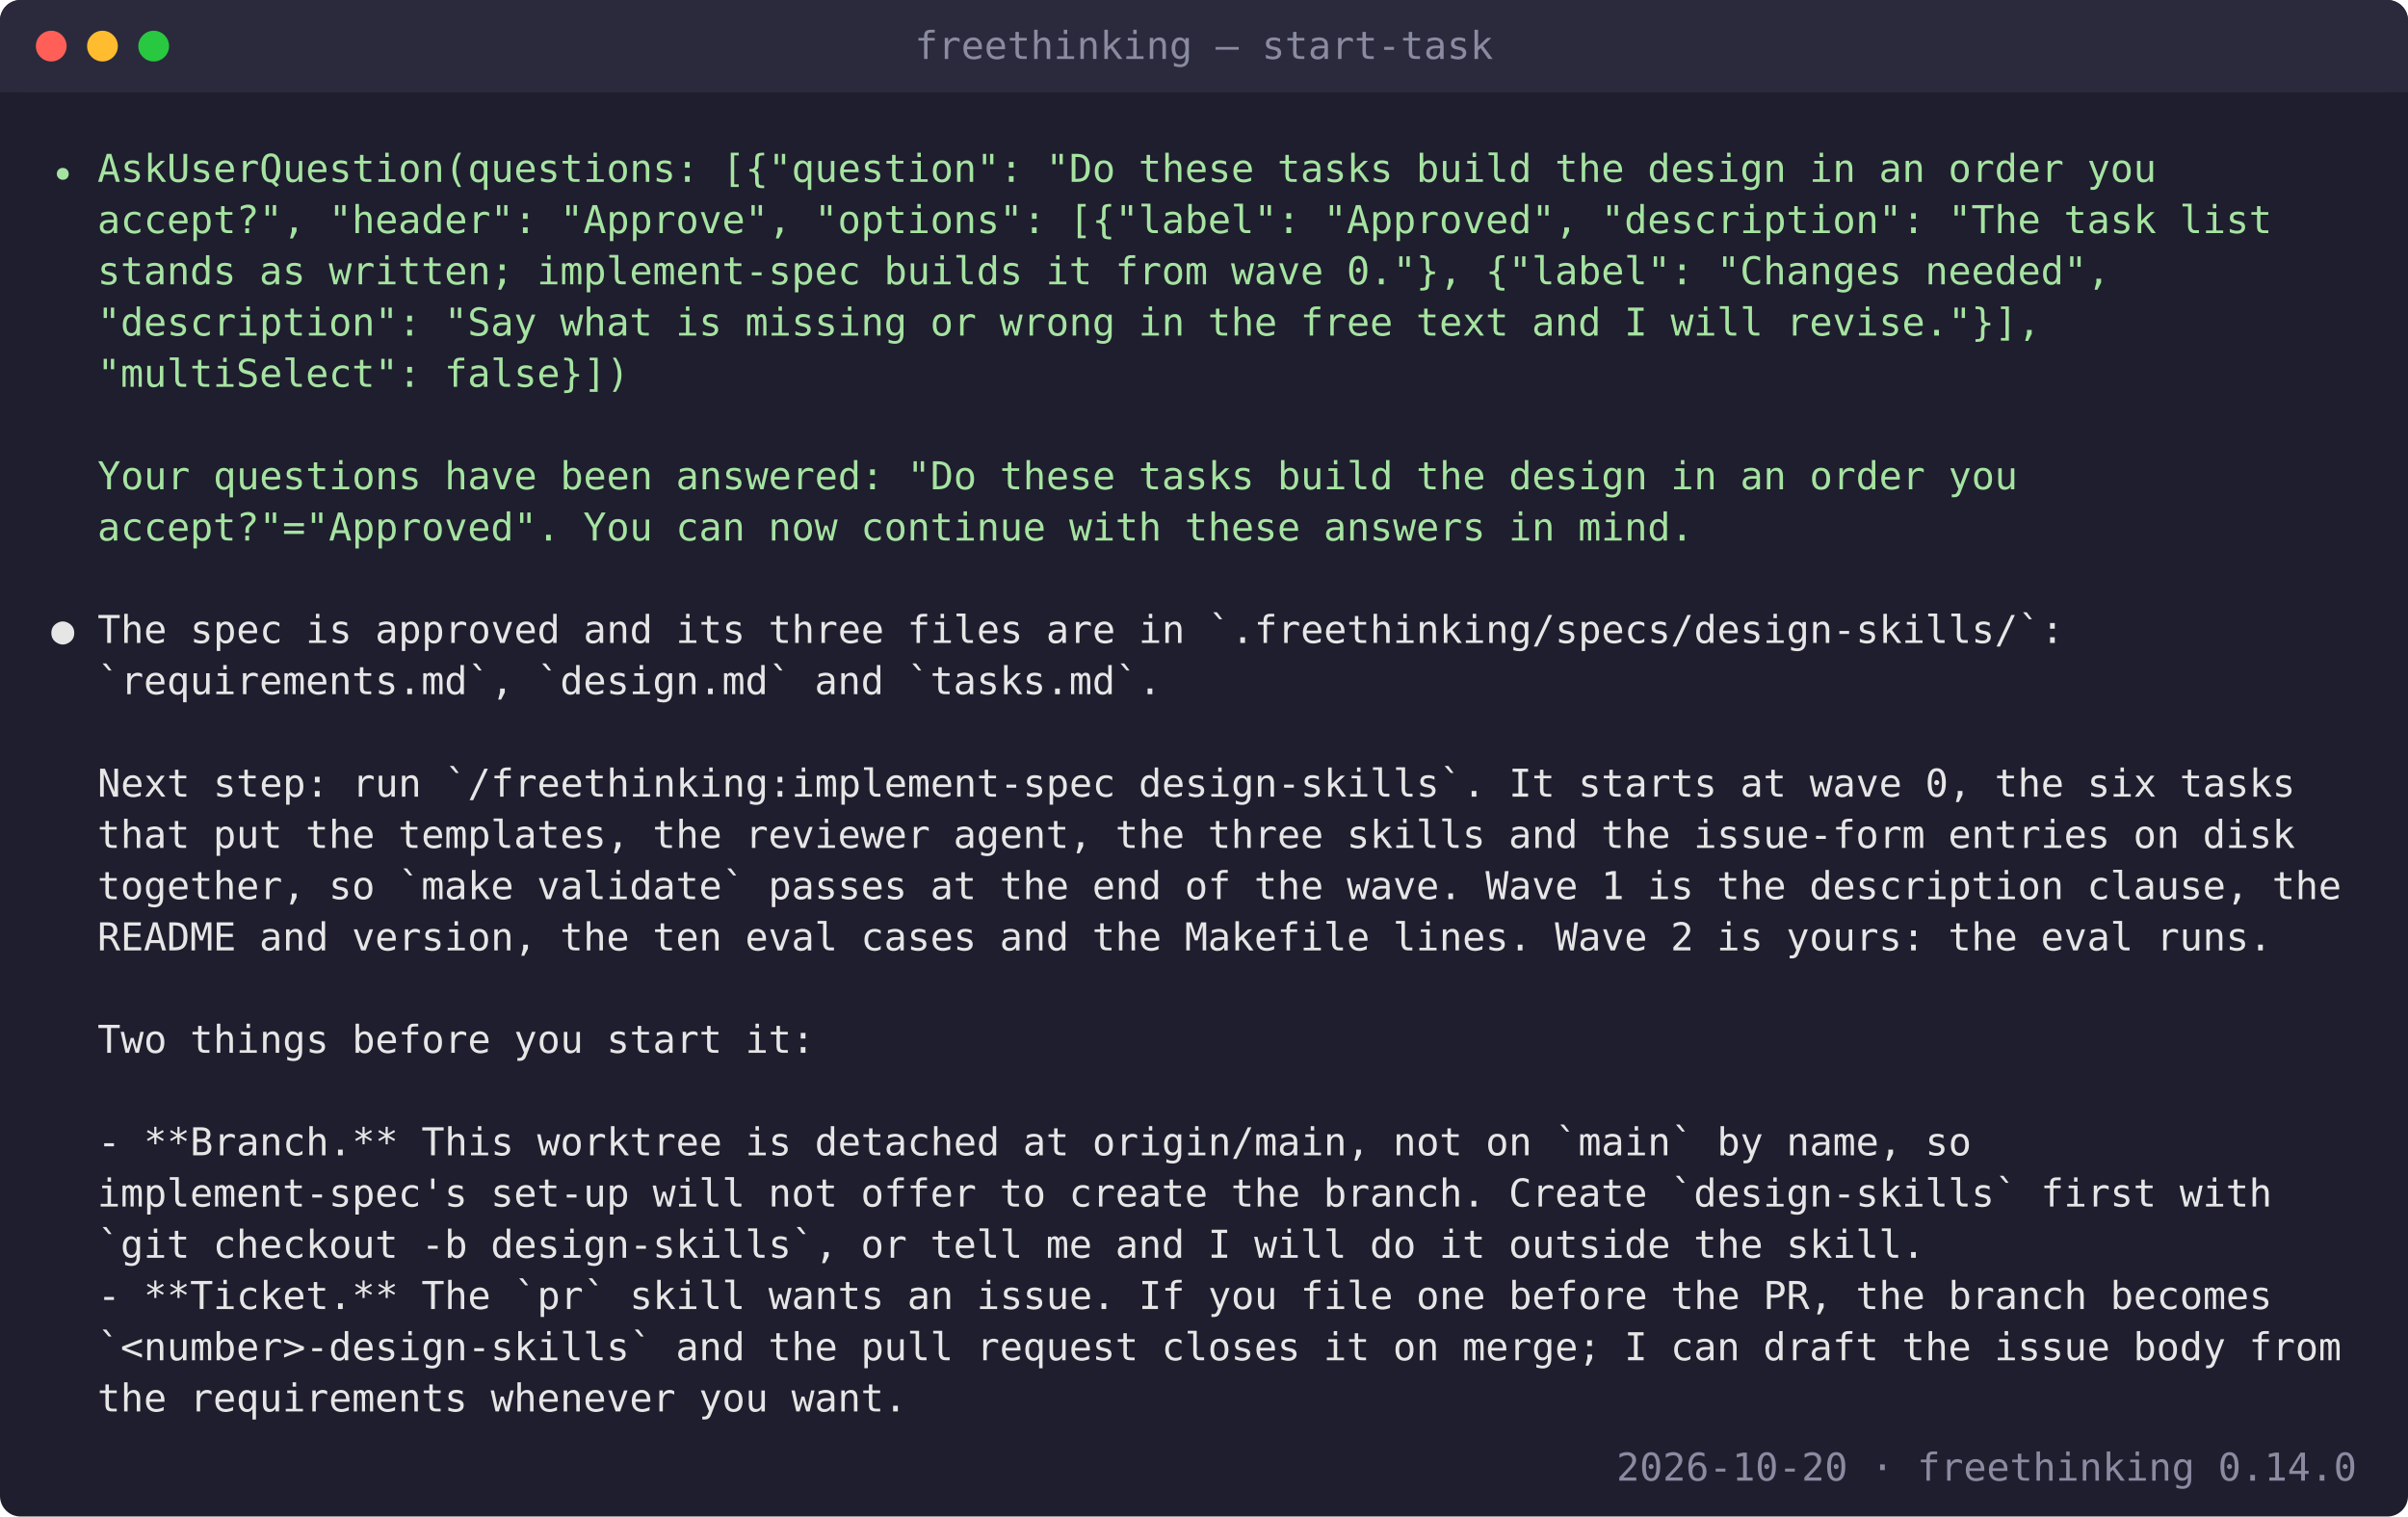
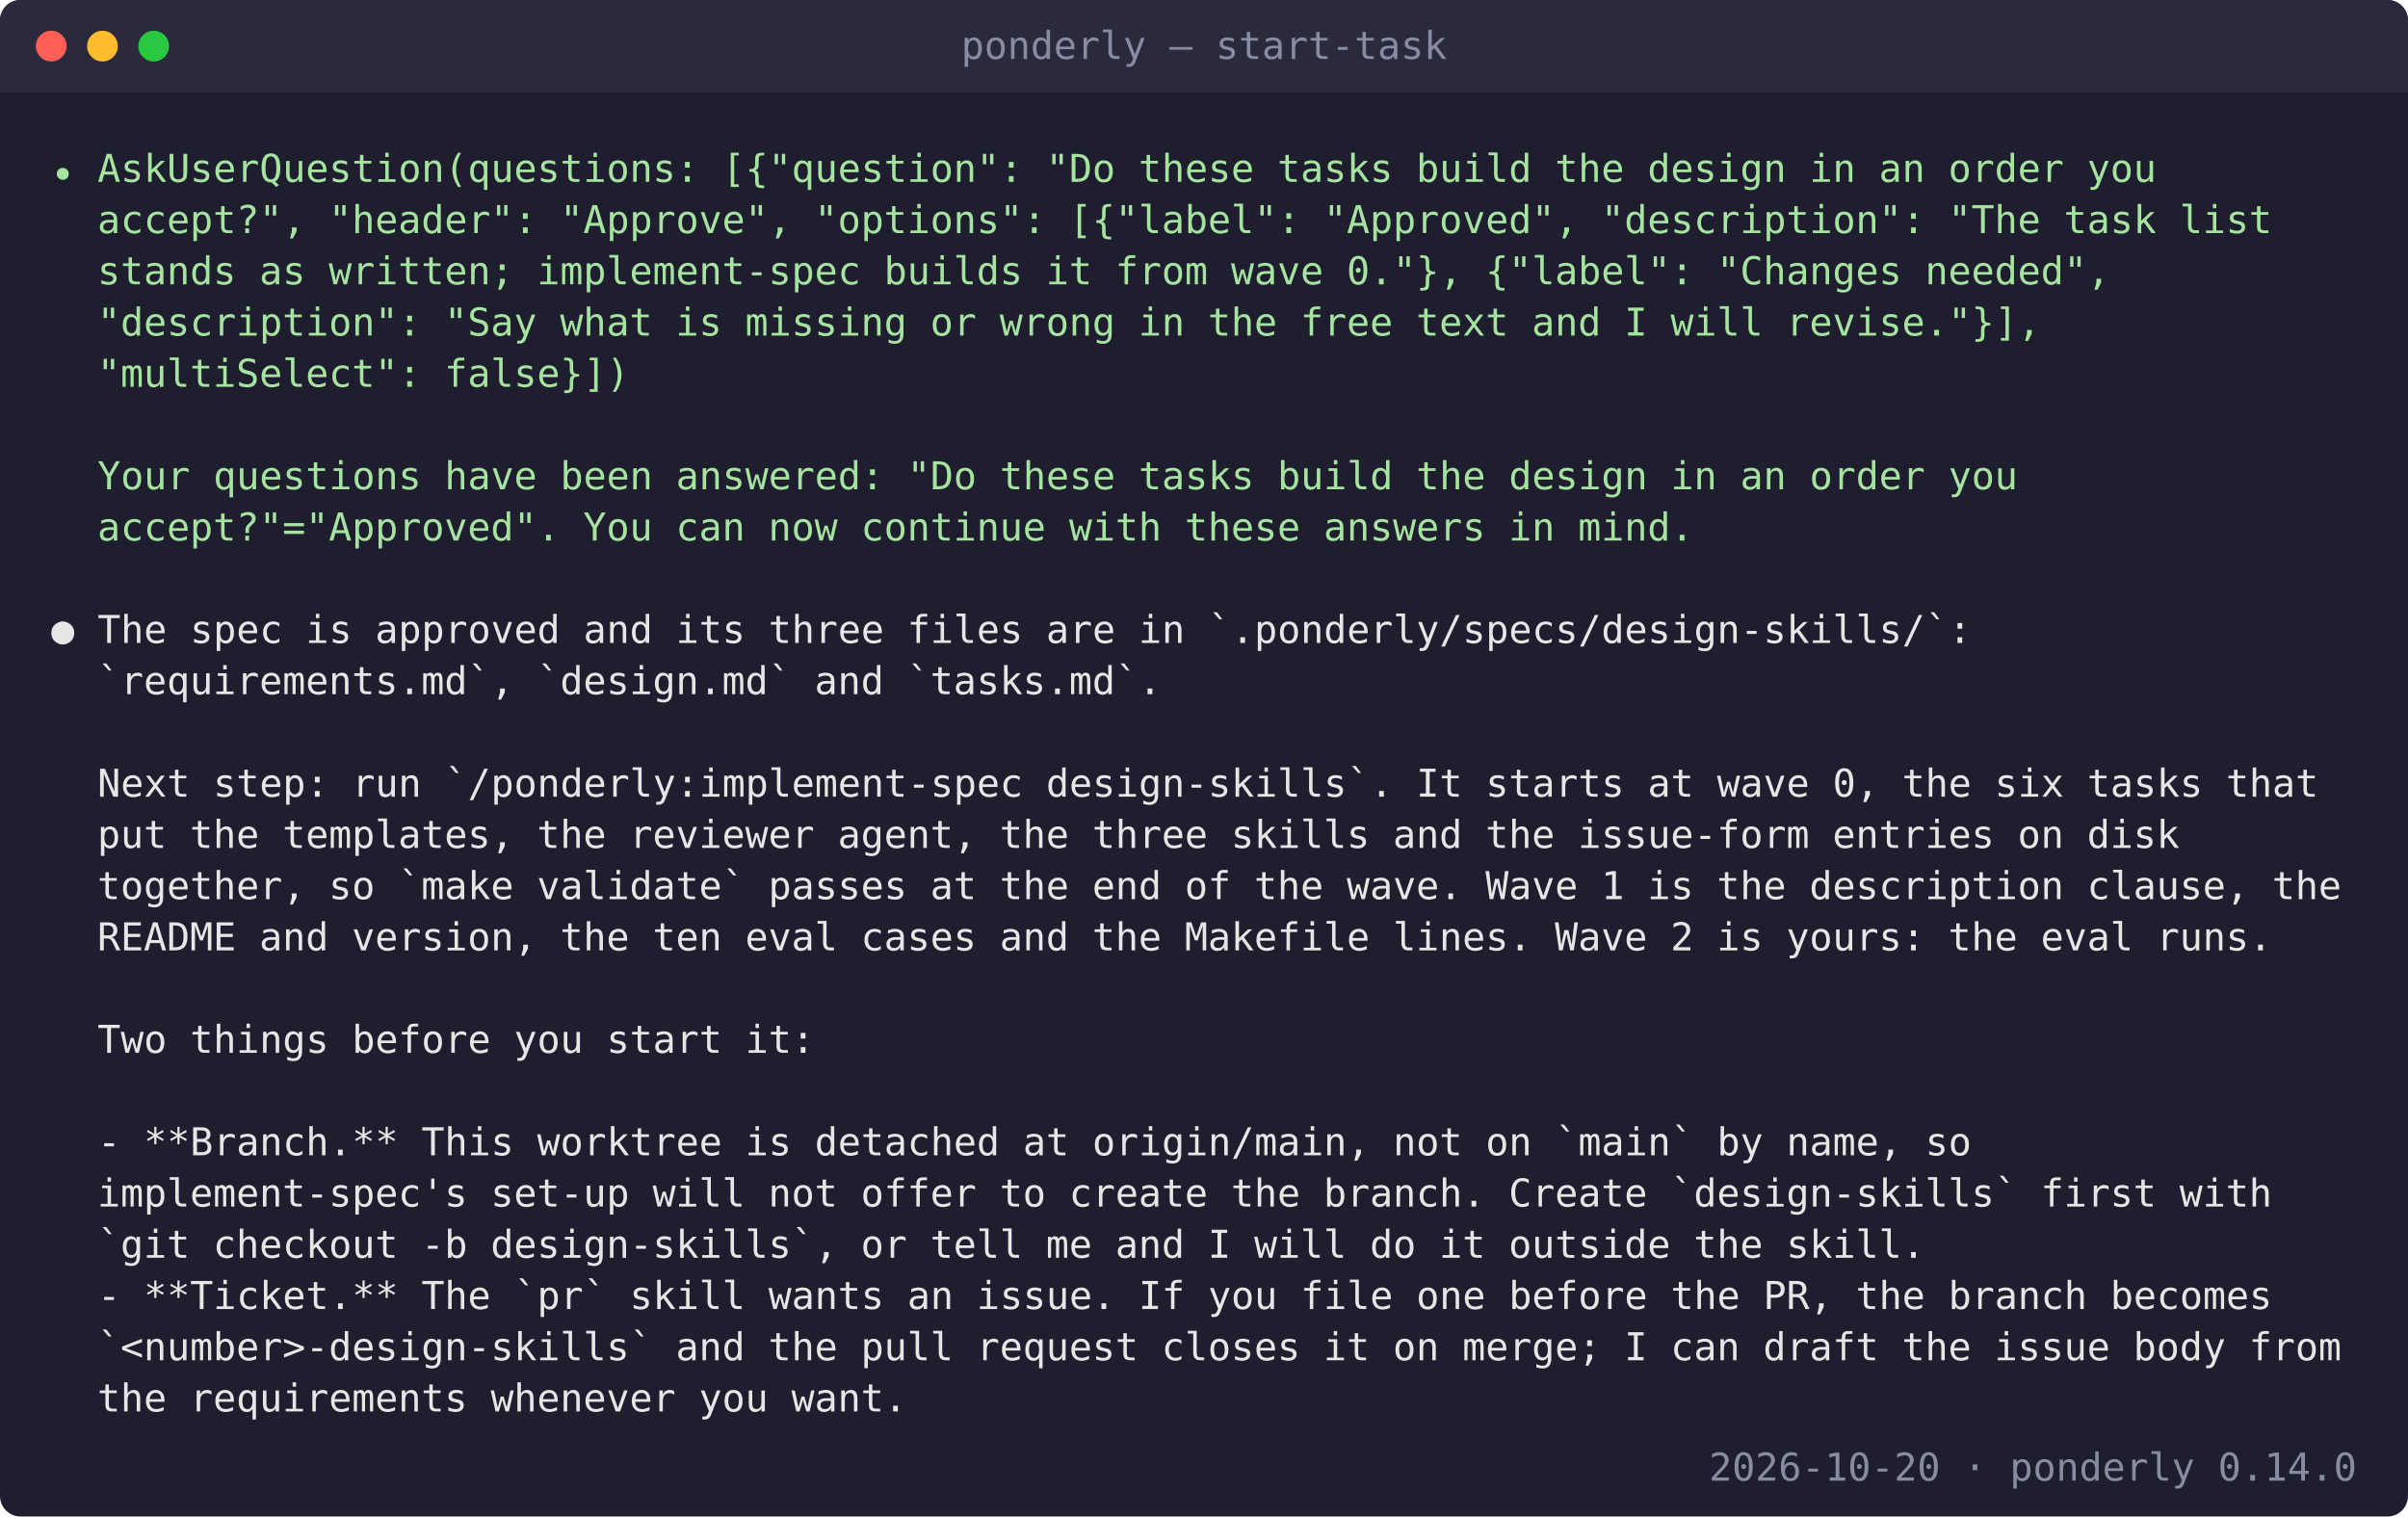
<svg xmlns="http://www.w3.org/2000/svg" width="940" height="592" viewBox="0 0 940 592" role="img">
  <rect width="940" height="592" rx="8" fill="#1e1e2e" />
  <rect width="940" height="36" rx="8" fill="#2a2a3c" />
  <rect y="28" width="940" height="8" fill="#2a2a3c" />
  <circle cx="20" cy="18" r="6" fill="#ff5f57" />
  <circle cx="40" cy="18" r="6" fill="#febc2e" />
  <circle cx="60" cy="18" r="6" fill="#28c840" />
  <g font-family="ui-monospace, SFMono-Regular, Menlo, Consolas, monospace" font-size="15">
-     <text x="470" y="23" fill="#8a8aa0" text-anchor="middle" xml:space="preserve">freethinking — start-task</text>
+     <text x="470" y="23" fill="#8a8aa0" text-anchor="middle" xml:space="preserve">ponderly — start-task</text>
    <text x="20" y="71" fill="#a6e3a1" xml:space="preserve">⏺ AskUserQuestion(questions: [{"question": "Do these tasks build the design in an order you </text>
    <text x="38" y="91" fill="#a6e3a1" xml:space="preserve">accept?", "header": "Approve", "options": [{"label": "Approved", "description": "The task list </text>
    <text x="38" y="111" fill="#a6e3a1" xml:space="preserve">stands as written; implement-spec builds it from wave 0."}, {"label": "Changes needed", </text>
    <text x="38" y="131" fill="#a6e3a1" xml:space="preserve">"description": "Say what is missing or wrong in the free text and I will revise."}], </text>
    <text x="38" y="151" fill="#a6e3a1" xml:space="preserve">"multiSelect": false}])</text>
    <text x="20" y="171" fill="#a6e3a1" xml:space="preserve" />
    <text x="20" y="191" fill="#a6e3a1" xml:space="preserve">  Your questions have been answered: "Do these tasks build the design in an order you </text>
    <text x="38" y="211" fill="#a6e3a1" xml:space="preserve">accept?"="Approved". You can now continue with these answers in mind.</text>
    <text x="20" y="231" fill="#a6e3a1" xml:space="preserve" />
-     <text x="20" y="251" fill="#e6e6e6" xml:space="preserve">● The spec is approved and its three files are in `.freethinking/specs/design-skills/`: </text>
+     <text x="20" y="251" fill="#e6e6e6" xml:space="preserve">● The spec is approved and its three files are in `.ponderly/specs/design-skills/`: </text>
    <text x="38" y="271" fill="#e6e6e6" xml:space="preserve">`requirements.md`, `design.md` and `tasks.md`.</text>
    <text x="20" y="291" fill="#e6e6e6" xml:space="preserve" />
-     <text x="20" y="311" fill="#e6e6e6" xml:space="preserve">  Next step: run `/freethinking:implement-spec design-skills`. It starts at wave 0, the six tasks </text>
-     <text x="38" y="331" fill="#e6e6e6" xml:space="preserve">that put the templates, the reviewer agent, the three skills and the issue-form entries on disk </text>
+     <text x="20" y="311" fill="#e6e6e6" xml:space="preserve">  Next step: run `/ponderly:implement-spec design-skills`. It starts at wave 0, the six tasks that </text>
+     <text x="38" y="331" fill="#e6e6e6" xml:space="preserve">put the templates, the reviewer agent, the three skills and the issue-form entries on disk </text>
    <text x="38" y="351" fill="#e6e6e6" xml:space="preserve">together, so `make validate` passes at the end of the wave. Wave 1 is the description clause, the </text>
    <text x="38" y="371" fill="#e6e6e6" xml:space="preserve">README and version, the ten eval cases and the Makefile lines. Wave 2 is yours: the eval runs.</text>
    <text x="20" y="391" fill="#e6e6e6" xml:space="preserve" />
    <text x="20" y="411" fill="#e6e6e6" xml:space="preserve">  Two things before you start it:</text>
    <text x="20" y="431" fill="#e6e6e6" xml:space="preserve" />
    <text x="20" y="451" fill="#e6e6e6" xml:space="preserve">  - **Branch.** This worktree is detached at origin/main, not on `main` by name, so </text>
    <text x="38" y="471" fill="#e6e6e6" xml:space="preserve">implement-spec's set-up will not offer to create the branch. Create `design-skills` first with </text>
    <text x="38" y="491" fill="#e6e6e6" xml:space="preserve">`git checkout -b design-skills`, or tell me and I will do it outside the skill.</text>
    <text x="20" y="511" fill="#e6e6e6" xml:space="preserve">  - **Ticket.** The `pr` skill wants an issue. If you file one before the PR, the branch becomes </text>
    <text x="38" y="531" fill="#e6e6e6" xml:space="preserve">`&lt;number&gt;-design-skills` and the pull request closes it on merge; I can draft the issue body from </text>
    <text x="38" y="551" fill="#e6e6e6" xml:space="preserve">the requirements whenever you want.</text>
-     <text x="920" y="578" fill="#8a8aa0" text-anchor="end" xml:space="preserve">2026-10-20 · freethinking 0.14.0</text>
+     <text x="920" y="578" fill="#8a8aa0" text-anchor="end" xml:space="preserve">2026-10-20 · ponderly 0.14.0</text>
  </g>
</svg>
